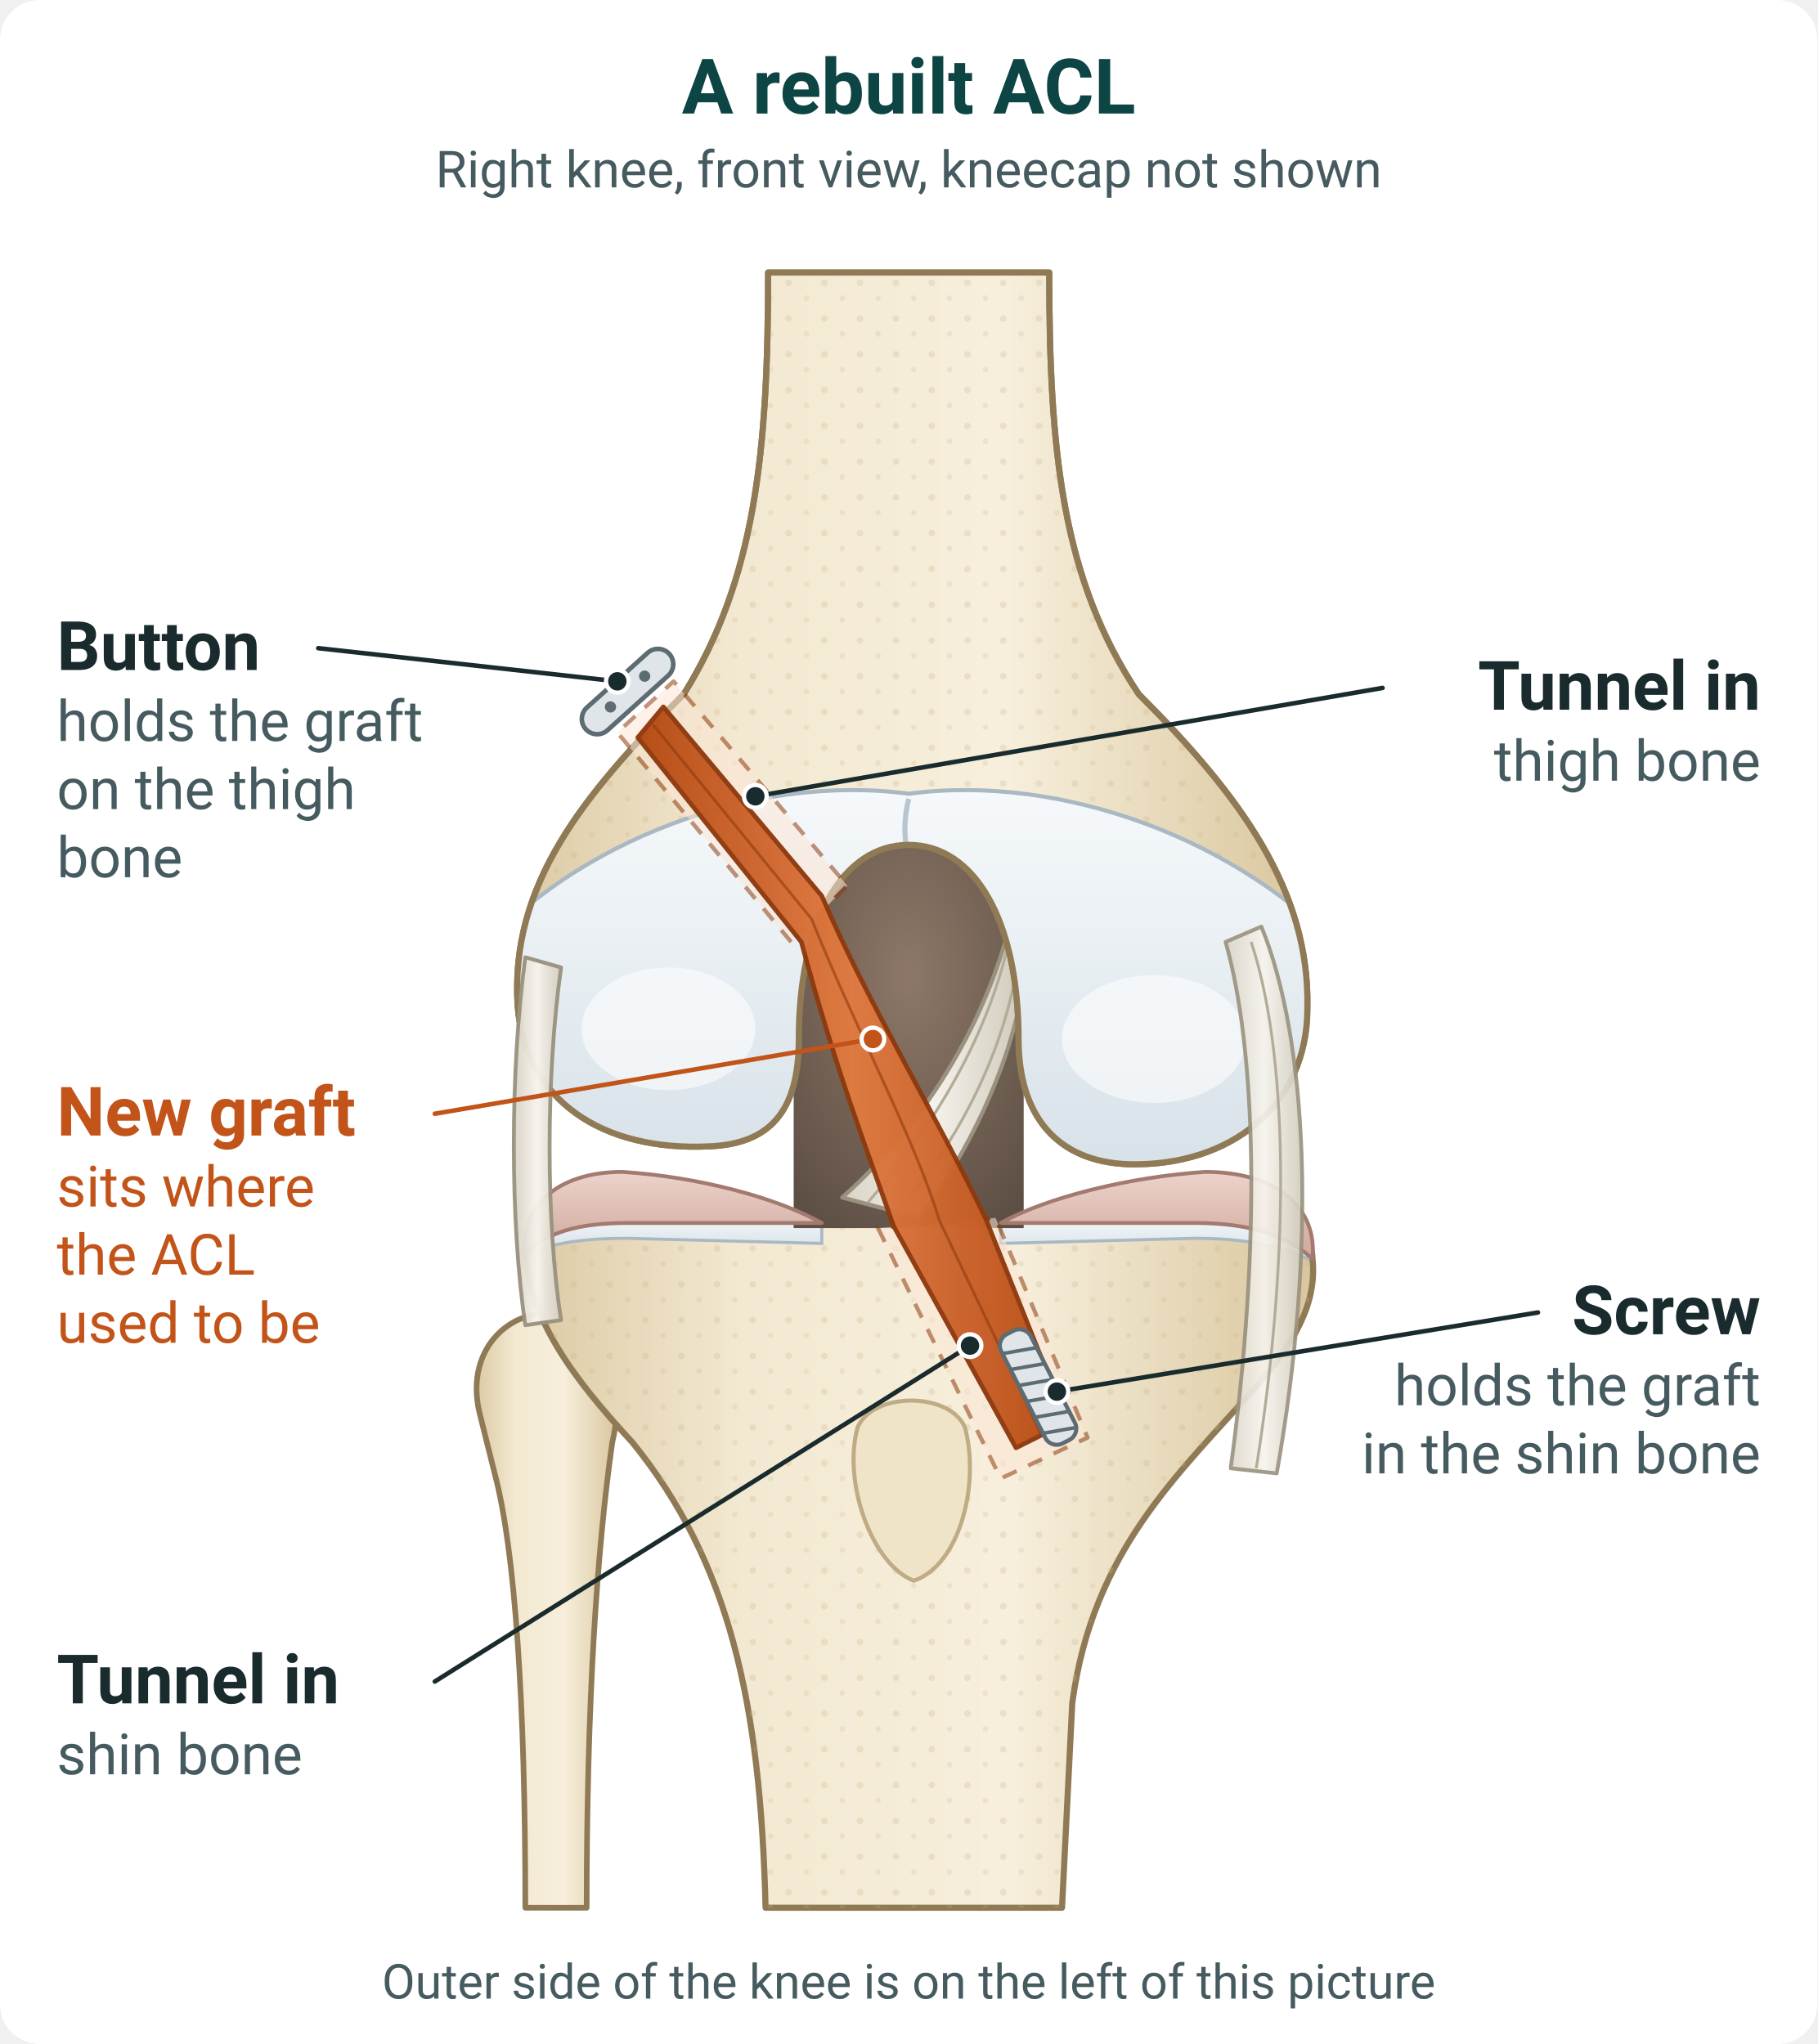
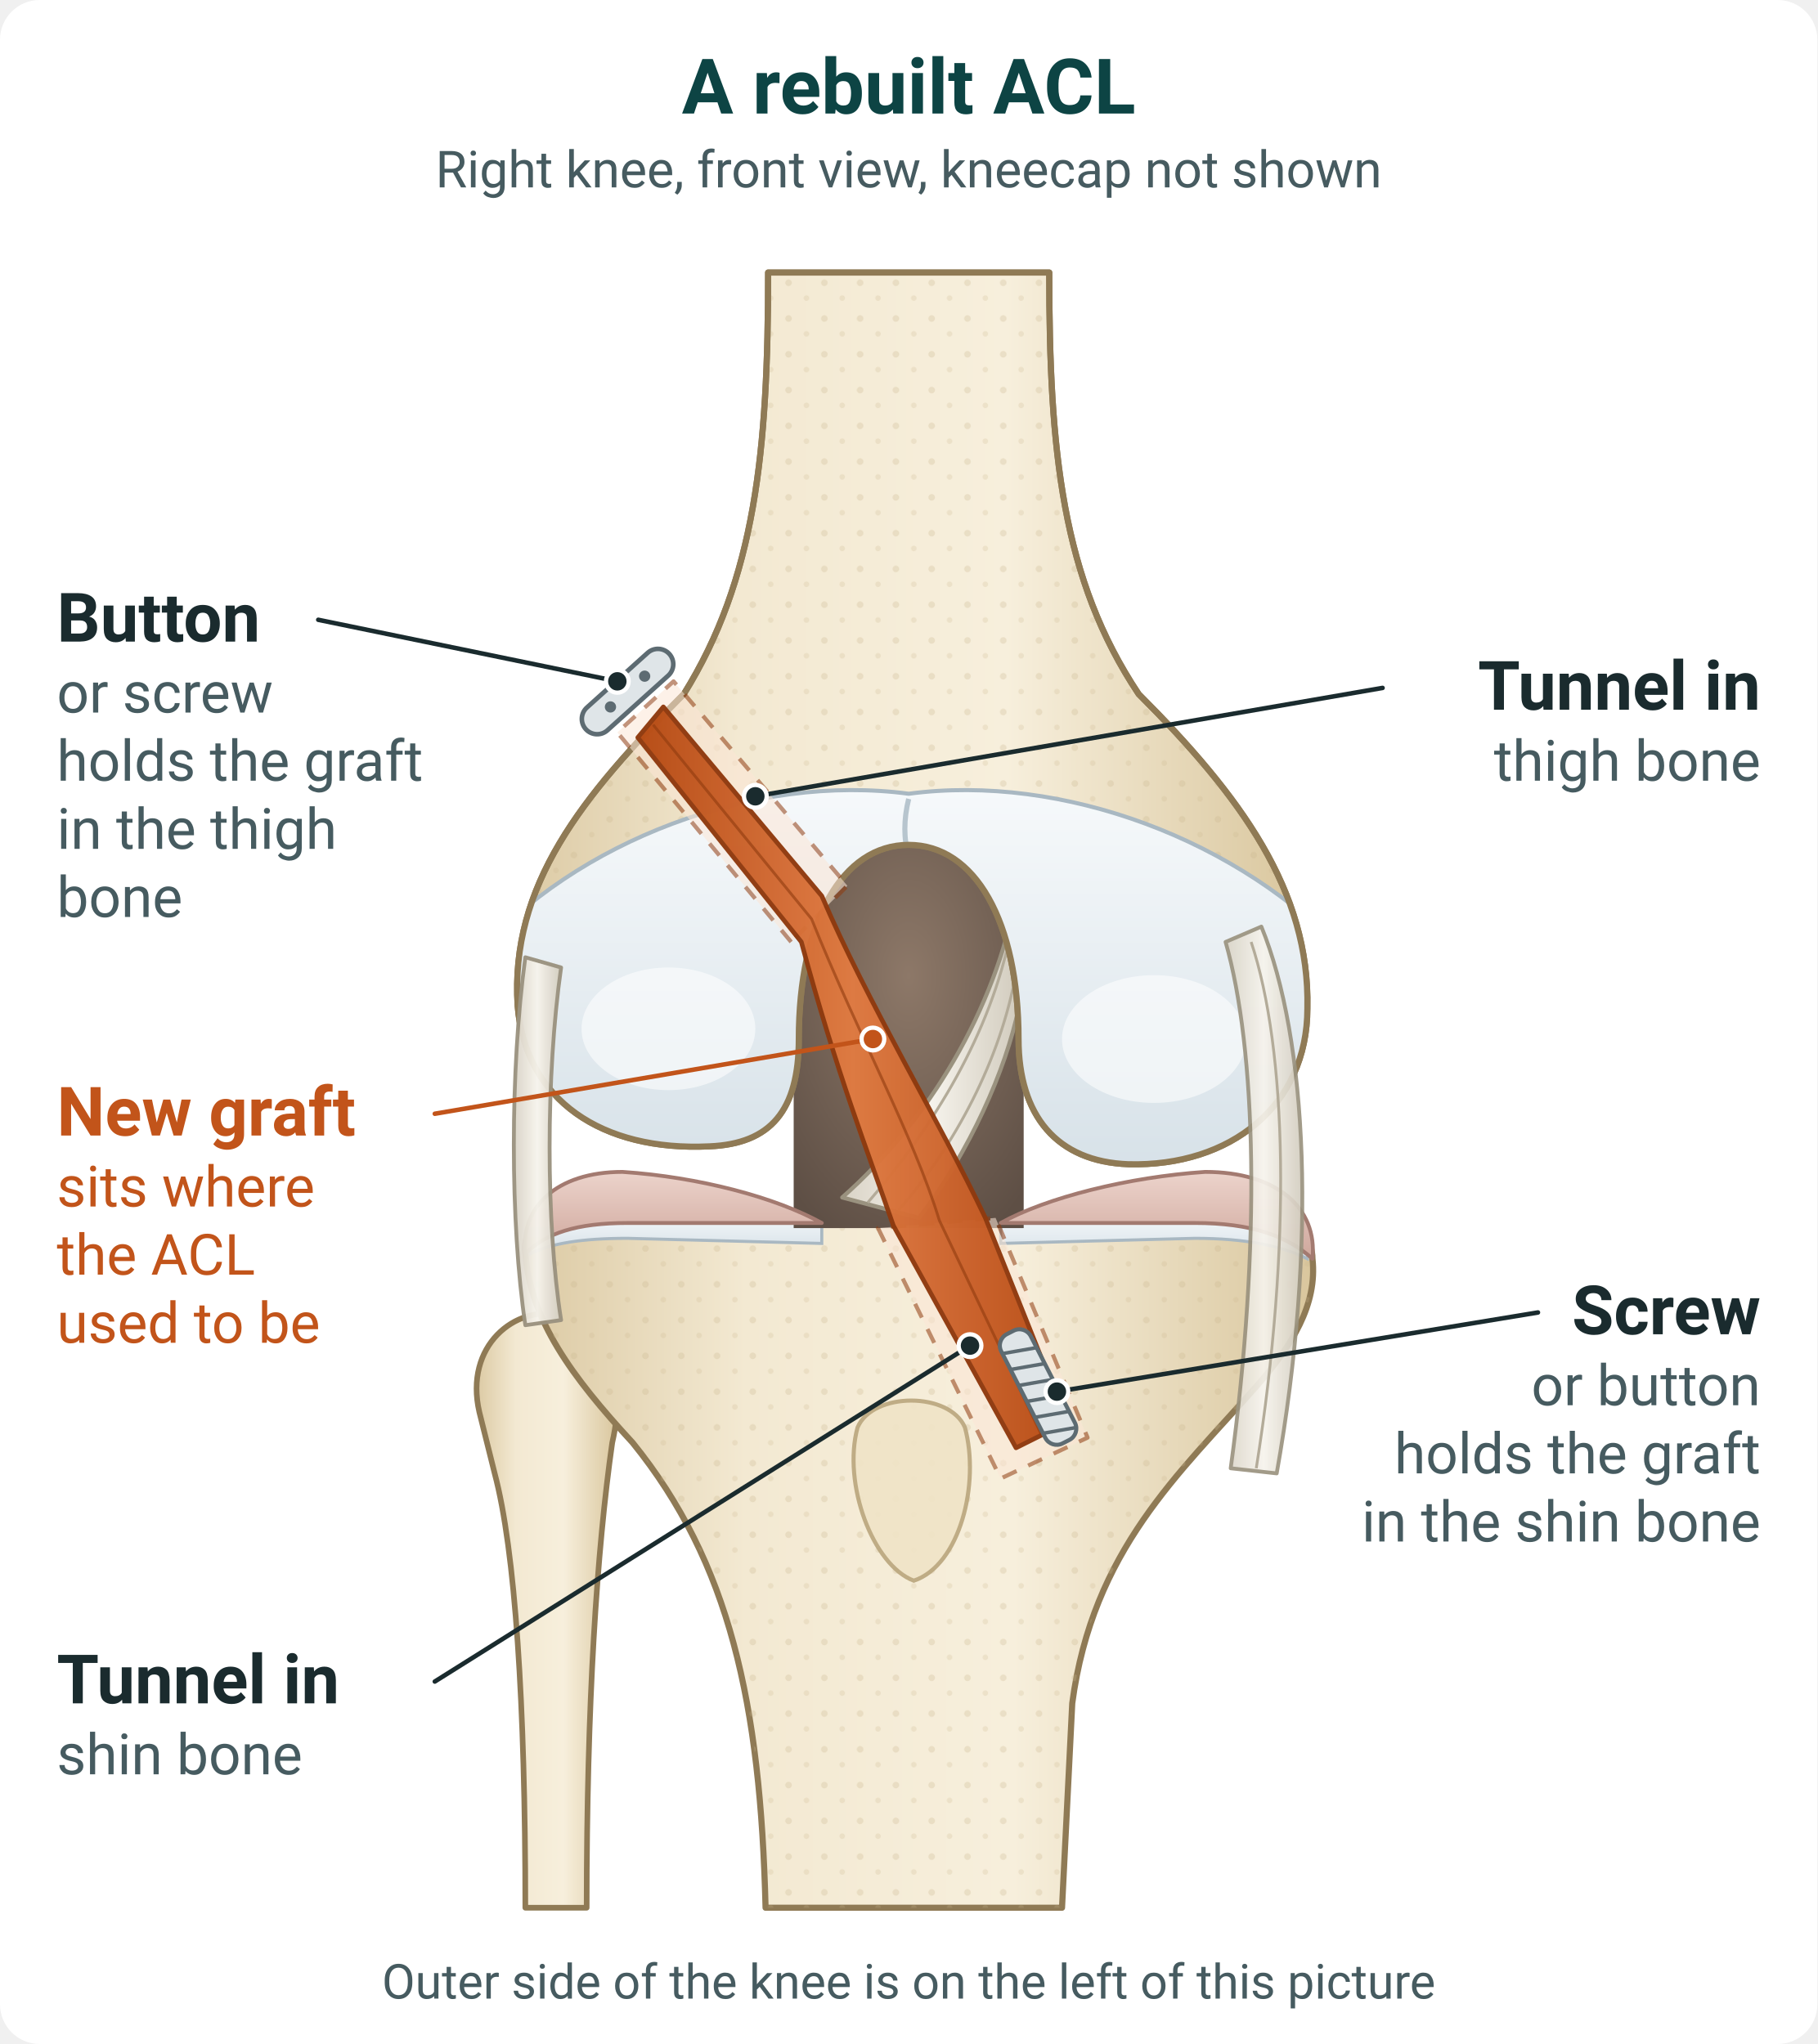
<svg xmlns="http://www.w3.org/2000/svg" viewBox="0 0 640 720" width="640" height="720" role="img" aria-labelledby="acl-graft-t acl-graft-d" font-family="-apple-system, BlinkMacSystemFont, 'Segoe UI', Roboto, 'Helvetica Neue', Arial, sans-serif">
  <defs>
    <linearGradient id="bone" x1="0" y1="0" x2="1" y2="0">
      <stop offset="0" stop-color="#dccaa4" />
      <stop offset="0.28" stop-color="#f3e9d2" />
      <stop offset="0.62" stop-color="#f7efdc" />
      <stop offset="1" stop-color="#d9c69d" />
    </linearGradient>
    <linearGradient id="boneV" x1="0" y1="0" x2="0" y2="1">
      <stop offset="0" stop-color="#f6eedb" />
      <stop offset="1" stop-color="#dfcfab" />
    </linearGradient>
    <linearGradient id="cart" x1="0" y1="0" x2="0" y2="1">
      <stop offset="0" stop-color="#f6f9fb" />
      <stop offset="1" stop-color="#d5e0e7" />
    </linearGradient>
    <linearGradient id="lig" x1="0" y1="0" x2="1" y2="0">
      <stop offset="0" stop-color="#d9d3c6" />
      <stop offset="0.5" stop-color="#f6f3ec" />
      <stop offset="1" stop-color="#d2ccbe" />
    </linearGradient>
    <linearGradient id="rust" x1="0" y1="0" x2="1" y2="0">
      <stop offset="0" stop-color="#b54a13" />
      <stop offset="0.5" stop-color="#e07a42" />
      <stop offset="1" stop-color="#b54a13" />
    </linearGradient>
    <linearGradient id="teal" x1="0" y1="0" x2="1" y2="0">
      <stop offset="0" stop-color="#125a5a" />
      <stop offset="0.5" stop-color="#3f9a98" />
      <stop offset="1" stop-color="#125a5a" />
    </linearGradient>
    <linearGradient id="indigo" x1="0" y1="0" x2="1" y2="0">
      <stop offset="0" stop-color="#43408f" />
      <stop offset="0.5" stop-color="#7b78c9" />
      <stop offset="1" stop-color="#43408f" />
    </linearGradient>
    <linearGradient id="muscle" x1="0" y1="0" x2="1" y2="0">
      <stop offset="0" stop-color="#b9645c" />
      <stop offset="0.5" stop-color="#d98d82" />
      <stop offset="1" stop-color="#b9645c" />
    </linearGradient>
    <linearGradient id="menis" x1="0" y1="0" x2="0" y2="1">
      <stop offset="0" stop-color="#ecd3cb" />
      <stop offset="1" stop-color="#cfa79c" />
    </linearGradient>
    <radialGradient id="shadow" cx="0.5" cy="0.35" r="0.75">
      <stop offset="0" stop-color="#8d7868" />
      <stop offset="1" stop-color="#5e4f45" />
    </radialGradient>
    <pattern id="spongy" width="14" height="14" patternUnits="userSpaceOnUse">
      <circle cx="3" cy="4" r="1.3" fill="#c9b58c" opacity="0.55" />
      <circle cx="10" cy="10" r="1.1" fill="#c9b58c" opacity="0.45" />
    </pattern>
  </defs>
  <rect width="640" height="720" rx="14" fill="#ffffff" />
  <text x="320.0" y="40" font-size="27" font-weight="700" fill="#0d4444" text-anchor="middle">A rebuilt ACL</text>
  <text x="320.0" y="66" font-size="18" fill="#465b60" text-anchor="middle">Right knee, front view, kneecap not shown</text>
  <g transform="translate(86 96) scale(0.9)">
    <path d="M92 446 C86 420 106 404 124 408 C142 412 150 432 144 458 C138 500 134 560 134 640 L110 640 C110 560 106 500 98 470 Z" fill="url(#bone)" stroke="#8f7a55" stroke-width="2.2" stroke-linejoin="round" />
    <path d="M110 384 C108 372 122 366 150 367 L226 371 C238 371 244 353 251 351 C256 350 258 356 261 356 C264 356 266 350 271 351 C278 353 284 371 296 371 L372 367 C400 366 418 372 418 386 C420 404 410 420 396 436 C366 470 332 500 324 560 L320 640 L204 640 C202 560 190 505 152 458 C128 432 112 410 110 384 Z" fill="url(#bone)" stroke="#8f7a55" stroke-width="2.4" stroke-linejoin="round" />
    <path d="M110 384 C108 372 122 366 150 367 L226 371 C238 371 244 353 251 351 C256 350 258 356 261 356 C264 356 266 350 271 351 C278 353 284 371 296 371 L372 367 C400 366 418 372 418 386 C420 404 410 420 396 436 C366 470 332 500 324 560 L320 640 L204 640 C202 560 190 505 152 458 C128 432 112 410 110 384 Z" fill="url(#spongy)" opacity="0.5" />
    <path d="M240 452 C246 438 276 438 282 452 C288 474 280 506 262 512 C246 506 234 474 240 452 Z" fill="#efe3c6" stroke="#b9a57c" stroke-width="1.6" opacity="0.9" />
    <path d="M112 384 C110 373 124 367 150 368 L226 372 L226 380 L150 378 C132 378 120 380 112 384 Z" fill="url(#cart)" stroke="#a9b8c2" stroke-width="1.2" />
    <path d="M416 386 C418 373 402 367 372 368 L296 372 L296 380 L372 378 C392 378 406 381 416 386 Z" fill="url(#cart)" stroke="#a9b8c2" stroke-width="1.2" />
    <path d="M215 304 C215 254 234 222 260 222 C286 222 305 254 305 304 L305 374 L215 374 Z" fill="url(#shadow)" />
    <path d="M302 244 C294 288 268 332 234 362 L264 370 C284 344 298 312 303 288 Z" fill="url(#lig)" stroke="#9a927f" stroke-width="1.6" stroke-linejoin="round" />
    <path d="M300 258 C292 298 270 334 244 364" stroke="#b3ab99" stroke-width="1.1" fill="none" />
    <path d="M302 274 C296 308 278 342 256 367" stroke="#b3ab99" stroke-width="1.1" fill="none" />
    <path d="M205 0 C205 70 200 120 172 165 C132 205 104 240 107 287 C110 324 140 344 182 342 C206 341 217 328 217 300 C217 254 234 224 260 224 C286 224 303 254 303 300 C303 330 318 348 346 349 C386 350 416 326 416 288 C417 242 390 205 350 165 C320 120 315 70 315 0 Z" fill="url(#bone)" stroke="#8f7a55" stroke-width="2.4" stroke-linejoin="round" />
    <path d="M205 0 C205 70 200 120 172 165 C132 205 104 240 107 287 C110 324 140 344 182 342 C206 341 217 328 217 300 C217 254 234 224 260 224 C286 224 303 254 303 300 C303 330 318 348 346 349 C386 350 416 326 416 288 C417 242 390 205 350 165 C320 120 315 70 315 0 Z" fill="url(#spongy)" opacity="0.5" />
    <clipPath id="femclip-graft">
      <path d="M205 0 C205 70 200 120 172 165 C132 205 104 240 107 287 C110 324 140 344 182 342 C206 341 217 328 217 300 C217 254 234 224 260 224 C286 224 303 254 303 300 C303 330 318 348 346 349 C386 350 416 326 416 288 C417 242 390 205 350 165 C320 120 315 70 315 0 Z" />
    </clipPath>
    <g clip-path="url(#femclip-graft)">
      <path d="M90 268 C130 222 200 196 260 204 C320 196 390 222 432 268 L432 360 L90 360 Z" fill="url(#cart)" stroke="#a9b8c2" stroke-width="1.6" />
      <ellipse cx="166" cy="296" rx="34" ry="24" fill="#ffffff" opacity="0.55" />
      <ellipse cx="356" cy="300" rx="36" ry="25" fill="#ffffff" opacity="0.55" />
      <path d="M260 206 C258 214 258 222 260 228" stroke="#b7c5ce" stroke-width="2" fill="none" />
    </g>
    <path d="M205 0 C205 70 200 120 172 165 C132 205 104 240 107 287 C110 324 140 344 182 342 C206 341 217 328 217 300 C217 254 234 224 260 224 C286 224 303 254 303 300 C303 330 318 348 346 349 C386 350 416 326 416 288 C417 242 390 205 350 165 C320 120 315 70 315 0 Z" fill="none" stroke="#8f7a55" stroke-width="2.4" stroke-linejoin="round" />
    <path d="M110 384 C108 366 122 352 148 352 C178 354 208 362 226 372 L150 372 C130 372 118 376 110 384 Z" fill="url(#menis)" stroke="#a37a70" stroke-width="1.5" stroke-linejoin="round" />
    <path d="M418 386 C420 366 404 352 376 352 C346 354 314 362 296 372 L372 372 C394 372 408 377 418 386 Z" fill="url(#menis)" stroke="#a37a70" stroke-width="1.5" stroke-linejoin="round" />
    <path d="M110 268 C104 312 104 372 110 412 L124 410 C118 372 118 314 124 272 Z" fill="url(#lig)" stroke="#9a927f" stroke-width="1.5" stroke-linejoin="round" opacity="0.96" />
    <path d="M398 256 C416 300 420 380 404 470 L386 468 C398 380 396 304 384 262 Z" fill="url(#lig)" stroke="#9a927f" stroke-width="1.5" stroke-linejoin="round" opacity="0.92" />
    <path d="M394 262 C408 304 410 380 396 468" stroke="#b3ab99" stroke-width="1.1" fill="none" />
    <path d="M214 262 L146 180 L168 160 L236 240 Z" fill="#fbe6d6" opacity="0.55" stroke="#8f3a0e" stroke-width="1.6" stroke-dasharray="6 5" stroke-linejoin="round" />
    <path d="M248 374 L296 472 L330 456 L294 370 Z" fill="#fbe6d6" opacity="0.55" stroke="#8f3a0e" stroke-width="1.6" stroke-dasharray="6 5" stroke-linejoin="round" />
    <path d="M164 170 L226 244 C244 286 272 332 290 370 L322 450 L302 460 L254 373 C244 344 232 314 218 262 L154 182 Z" fill="url(#rust)" stroke="#8f3a0e" stroke-width="1.8" stroke-linejoin="round" opacity="0.97" />
    <path d="M160 177 L222 253 C240 298 262 338 272 371 L312 455" stroke="#8f3a0e" stroke-width="1.1" fill="none" opacity="0.6" />
    <g transform="rotate(-42 150 164)">
      <rect x="128" y="158" width="44" height="12" rx="6" fill="#dfe5e8" stroke="#5d6b72" stroke-width="1.8" />
      <circle cx="141" cy="164" r="2.2" fill="#5d6b72" />
      <circle cx="159" cy="164" r="2.2" fill="#5d6b72" />
    </g>
    <g transform="rotate(-27 312 440)">
      <rect x="306" y="412" width="13" height="48" rx="5" fill="#dfe5e8" stroke="#5d6b72" stroke-width="1.6" />
      <line x1="306" y1="418" x2="319" y2="422" stroke="#5d6b72" stroke-width="1.4" />
      <line x1="306" y1="425" x2="319" y2="429" stroke="#5d6b72" stroke-width="1.4" />
      <line x1="306" y1="432" x2="319" y2="436" stroke="#5d6b72" stroke-width="1.4" />
      <line x1="306" y1="439" x2="319" y2="443" stroke="#5d6b72" stroke-width="1.4" />
      <line x1="306" y1="446" x2="319" y2="450" stroke="#5d6b72" stroke-width="1.4" />
      <line x1="306" y1="453" x2="319" y2="457" stroke="#5d6b72" stroke-width="1.4" />
    </g>
  </g>
-   <path d="M112.08 228.32 L217.4 240.0" stroke="#1a2b2e" stroke-width="1.6" fill="none" stroke-linecap="round" />
+   <path d="M112.08 218.32 L217.4 240.0" stroke="#1a2b2e" stroke-width="1.6" fill="none" stroke-linecap="round" />
  <circle cx="217.4" cy="240.0" r="4" fill="#1a2b2e" stroke="#ffffff" stroke-width="1.5" />
-   <text x="20" y="236" font-size="24" font-weight="700" fill="#1a2b2e" text-anchor="start">Button</text>
-   <text x="20" y="261" font-size="20" fill="#465b60" text-anchor="start">holds the graft</text>
-   <text x="20" y="285" font-size="20" fill="#465b60" text-anchor="start">on the thigh</text>
-   <text x="20" y="309" font-size="20" fill="#465b60" text-anchor="start">bone</text>
+   <text x="20" y="226" font-size="24" font-weight="700" fill="#1a2b2e" text-anchor="start">Button</text>
+   <text x="20" y="251" font-size="20" fill="#465b60" text-anchor="start">or screw</text>
+   <text x="20" y="275" font-size="20" fill="#465b60" text-anchor="start">holds the graft</text>
+   <text x="20" y="299" font-size="20" fill="#465b60" text-anchor="start">in the thigh</text>
+   <text x="20" y="323" font-size="20" fill="#465b60" text-anchor="start">bone</text>
  <path d="M486.88 242.32 L266.0 280.5" stroke="#1a2b2e" stroke-width="1.6" fill="none" stroke-linecap="round" />
  <circle cx="266.0" cy="280.5" r="4" fill="#1a2b2e" stroke="#ffffff" stroke-width="1.5" />
  <text x="620" y="250" font-size="24" font-weight="700" fill="#1a2b2e" text-anchor="end">Tunnel in</text>
  <text x="620" y="275" font-size="20" fill="#465b60" text-anchor="end">thigh bone</text>
  <path d="M153.12 392.32 L307.4 366.0" stroke="#c2541a" stroke-width="1.6" fill="none" stroke-linecap="round" />
  <circle cx="307.4" cy="366.0" r="4" fill="#c2541a" stroke="#ffffff" stroke-width="1.5" />
  <text x="20" y="400" font-size="24" font-weight="700" fill="#c2541a" text-anchor="start">New graft</text>
  <text x="20" y="425" font-size="20" fill="#c2541a" text-anchor="start">sits where</text>
  <text x="20" y="449" font-size="20" fill="#c2541a" text-anchor="start">the ACL</text>
  <text x="20" y="473" font-size="20" fill="#c2541a" text-anchor="start">used to be</text>
  <path d="M541.6 462.32 L372.2 490.2" stroke="#1a2b2e" stroke-width="1.6" fill="none" stroke-linecap="round" />
  <circle cx="372.2" cy="490.2" r="4" fill="#1a2b2e" stroke="#ffffff" stroke-width="1.5" />
  <text x="620" y="470" font-size="24" font-weight="700" fill="#1a2b2e" text-anchor="end">Screw</text>
-   <text x="620" y="495" font-size="20" fill="#465b60" text-anchor="end">holds the graft</text>
-   <text x="620" y="519" font-size="20" fill="#465b60" text-anchor="end">in the shin bone</text>
+   <text x="620" y="495" font-size="20" fill="#465b60" text-anchor="end">or button</text>
+   <text x="620" y="519" font-size="20" fill="#465b60" text-anchor="end">holds the graft</text>
+   <text x="620" y="543" font-size="20" fill="#465b60" text-anchor="end">in the shin bone</text>
  <path d="M153.12 592.32 L341.6 474.0" stroke="#1a2b2e" stroke-width="1.6" fill="none" stroke-linecap="round" />
  <circle cx="341.6" cy="474.0" r="4" fill="#1a2b2e" stroke="#ffffff" stroke-width="1.5" />
  <text x="20" y="600" font-size="24" font-weight="700" fill="#1a2b2e" text-anchor="start">Tunnel in</text>
  <text x="20" y="625" font-size="20" fill="#465b60" text-anchor="start">shin bone</text>
  <text x="320.0" y="704" font-size="17" fill="#465b60" text-anchor="middle">Outer side of the knee is on the left of this picture</text>
</svg>
